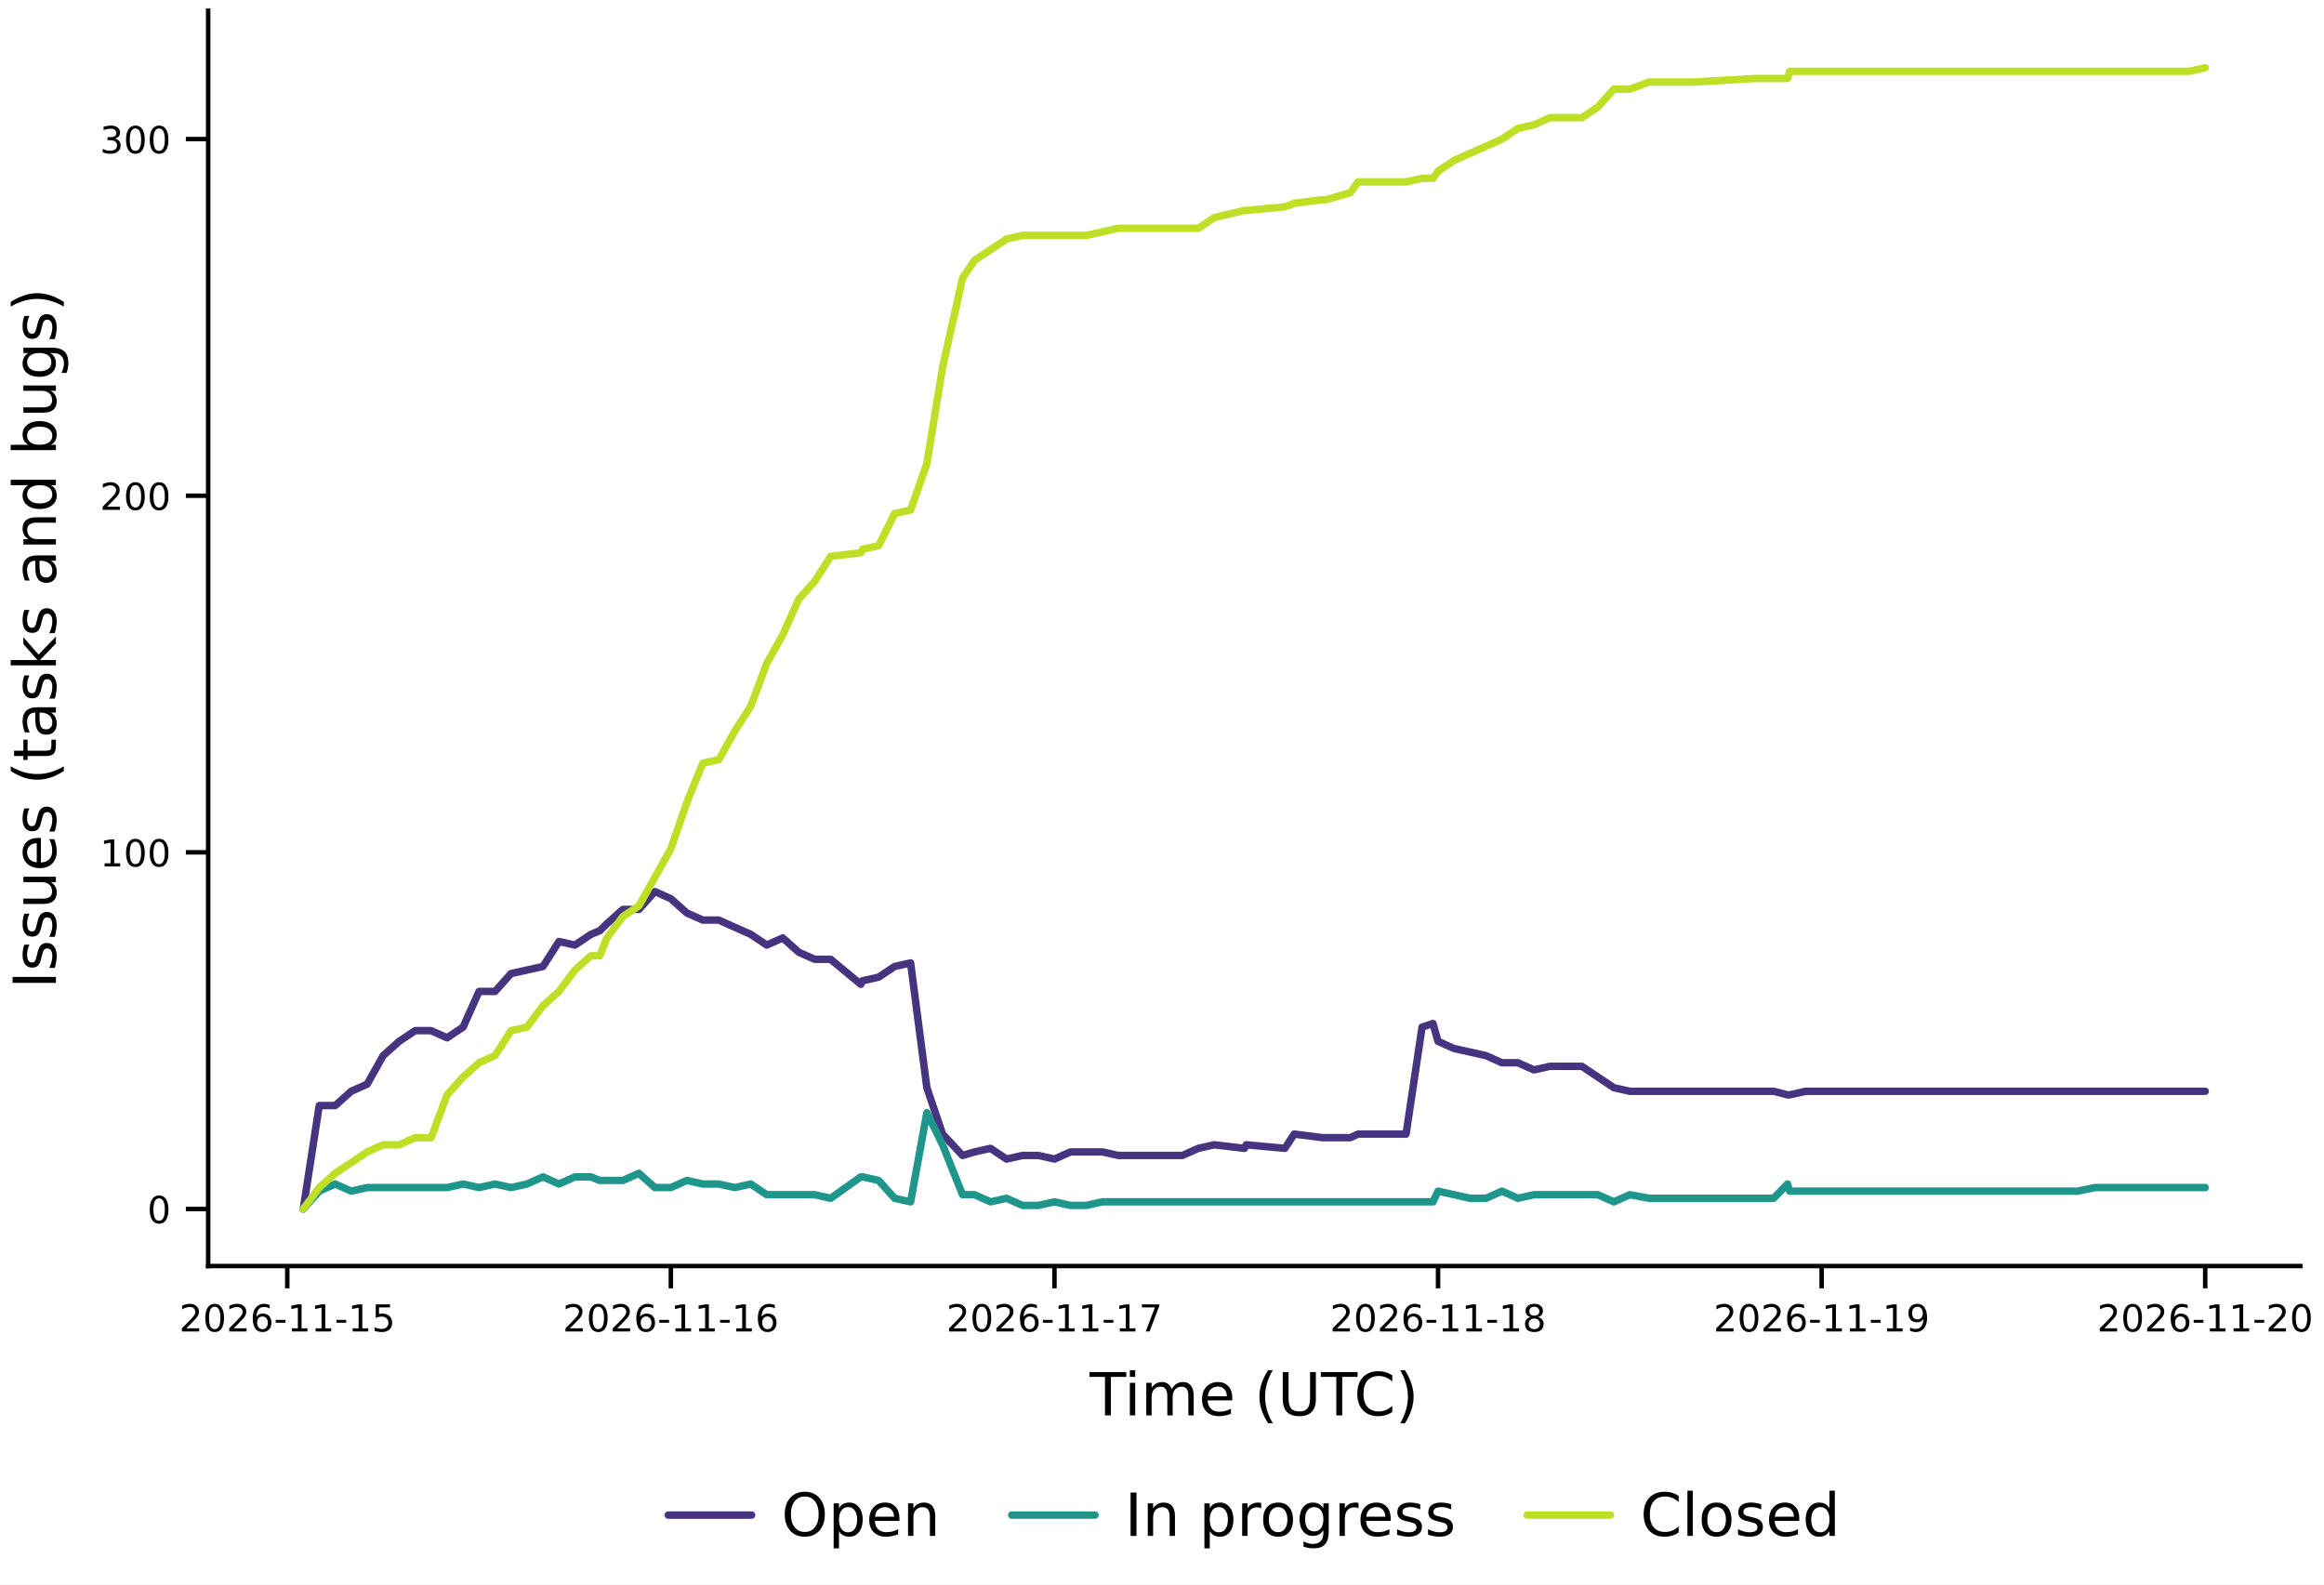
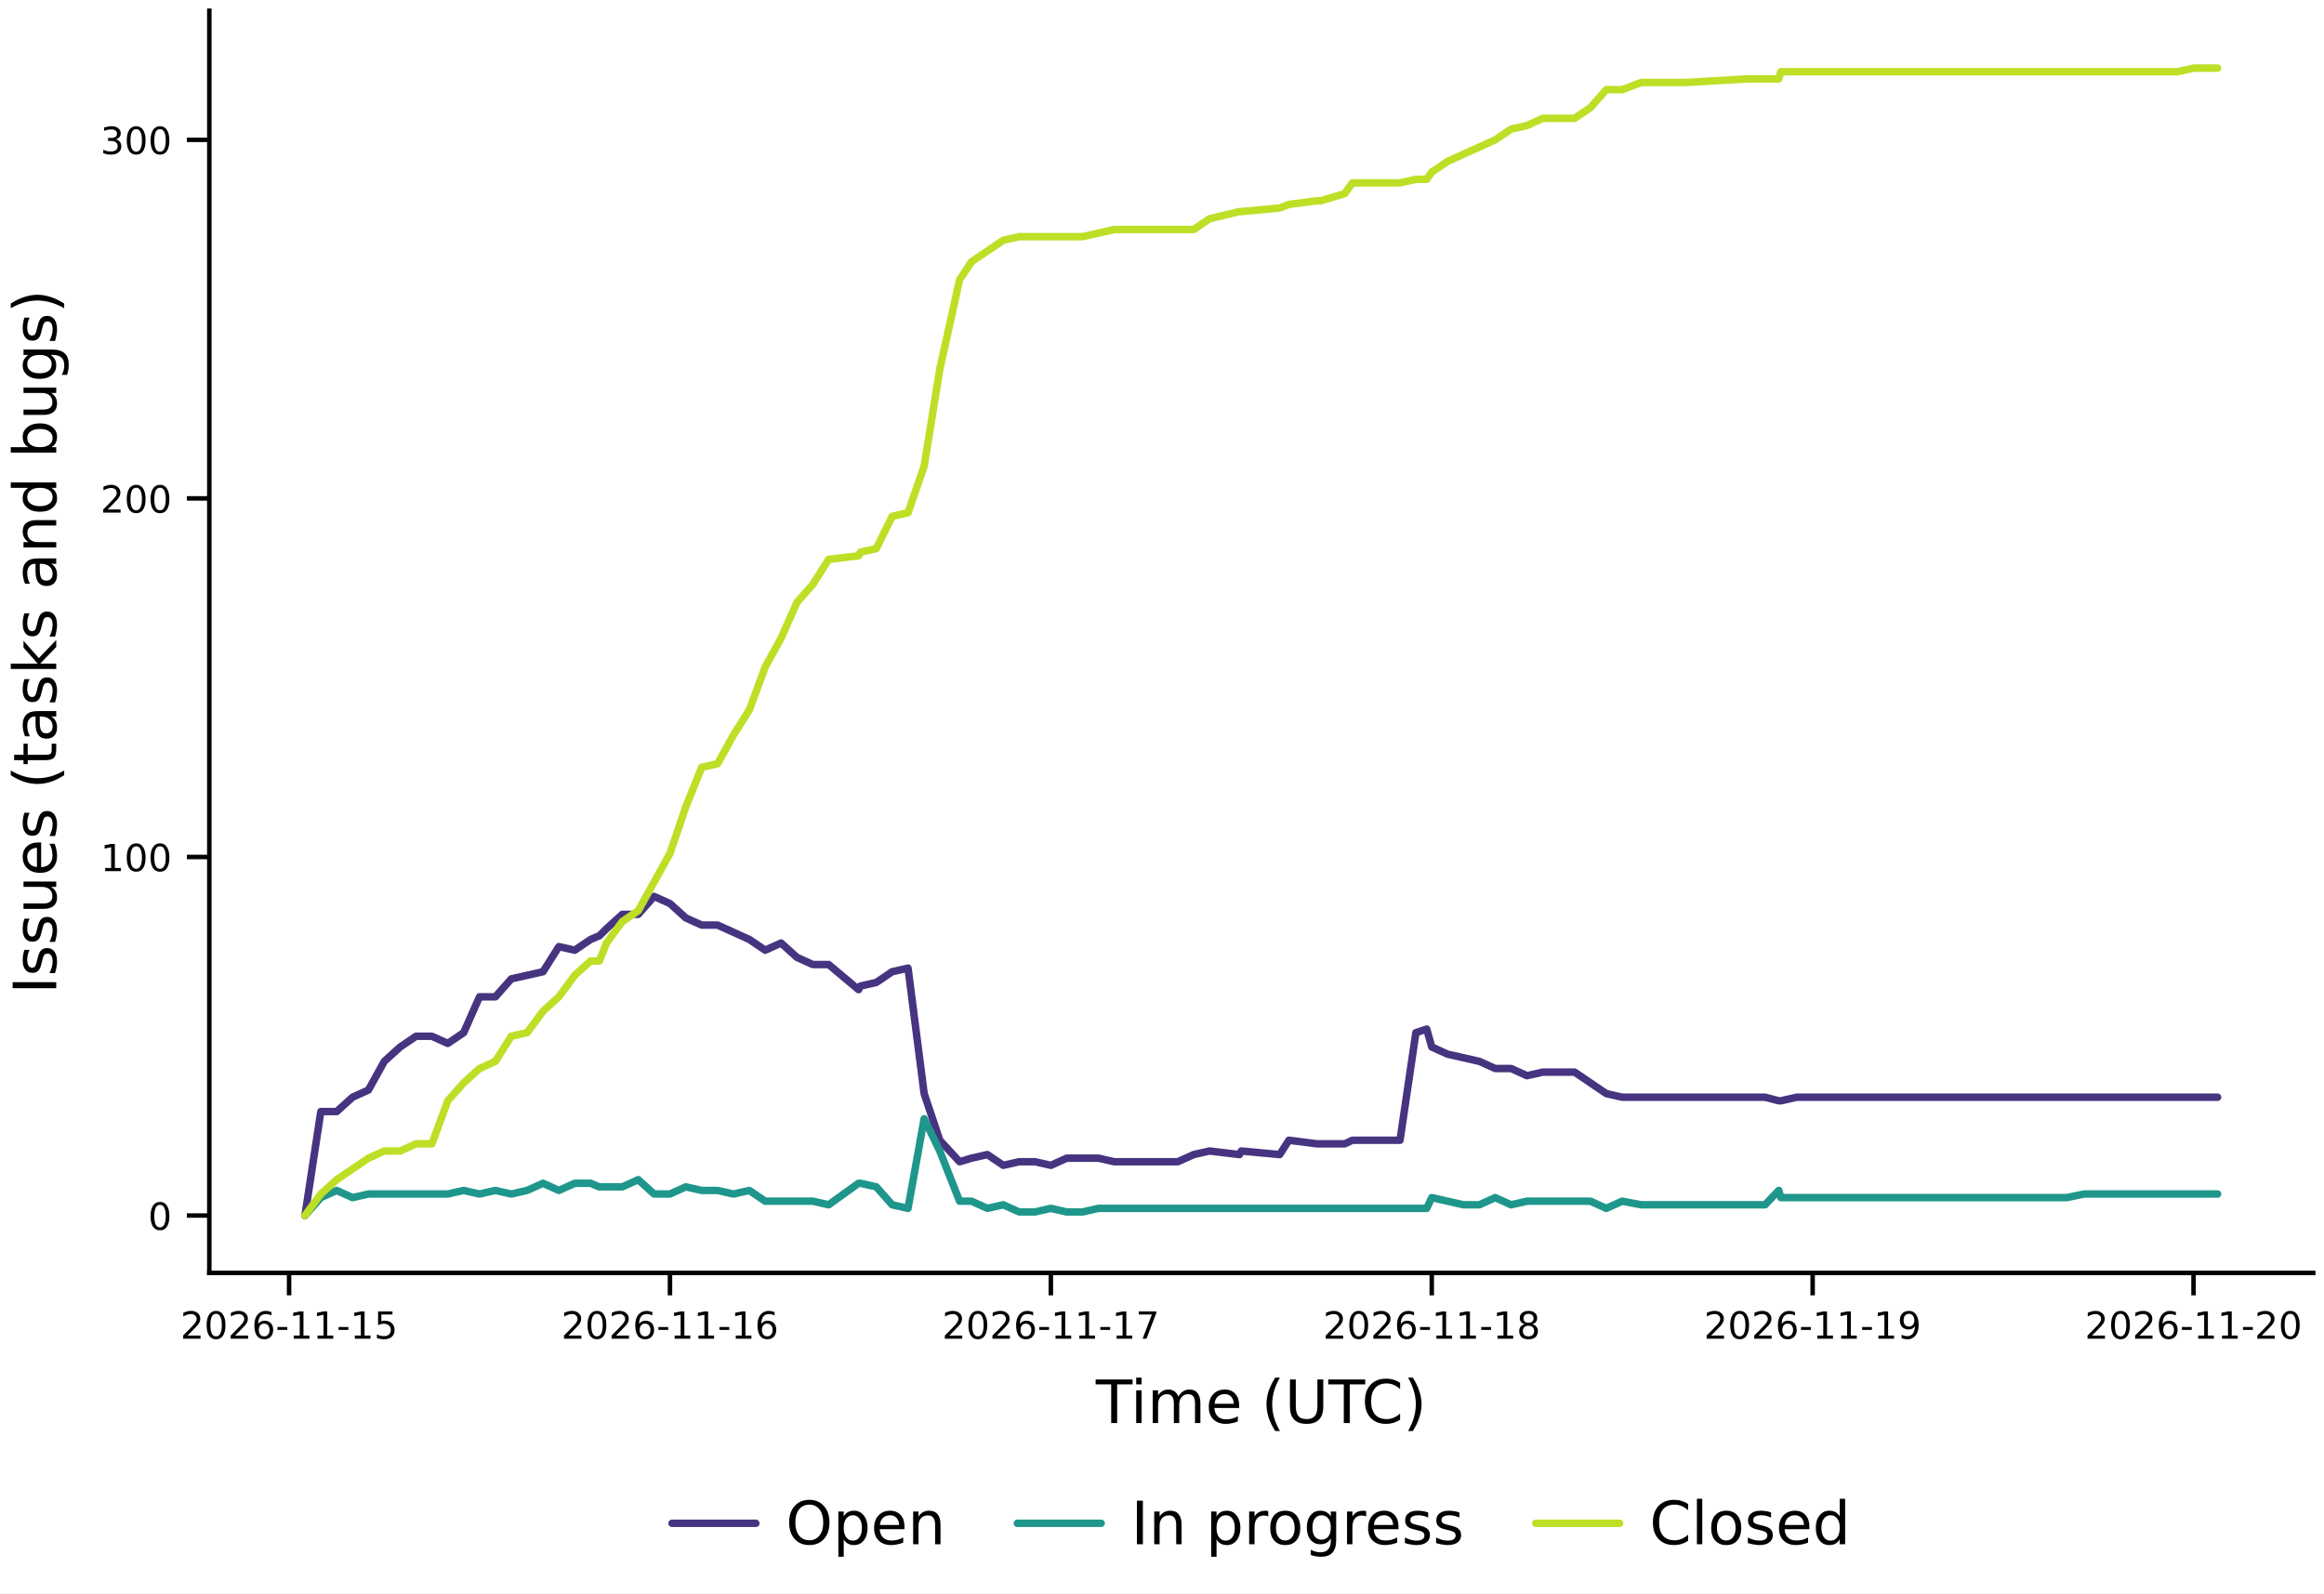
- <svg xmlns="http://www.w3.org/2000/svg" xmlns:xlink="http://www.w3.org/1999/xlink" width="312.44pt" height="213.046pt" viewBox="0 0 312.44 213.046" version="1.1">
+ <svg xmlns="http://www.w3.org/2000/svg" xmlns:xlink="http://www.w3.org/1999/xlink" width="310.696pt" height="213.046pt" viewBox="0 0 310.696 213.046" version="1.1">
  <defs>
    <style type="text/css">*{stroke-linejoin: round; stroke-linecap: butt}</style>
  </defs>
  <g id="figure_1">
    <g id="patch_1">
-       <path d="M 0 213.046  L 312.44 213.046  L 312.44 0  L 0 0  z " style="fill: #ffffff" />
+       <path d="M -0 213.046  L 310.696 213.046  L 310.696 0  L -0 0  z " style="fill: #ffffff" />
    </g>
    <g id="axes_1">
      <g id="patch_2">
        <path d="M 27.984 170.203  L 309.256 170.203  L 309.256 1.44  L 27.984 1.44  z " style="fill: #ffffff" />
      </g>
      <g id="matplotlib.axis_1">
        <g id="xtick_1">
          <g id="line2d_1">
            <defs>
-               <path id="m48f81ad3ab" d="M 0 0  L 0 3  " style="stroke: #000000; stroke-width: 0.6" />
+               <path id="mdb2536be24" d="M 0 0  L 0 3  " style="stroke: #000000; stroke-width: 0.6" />
            </defs>
            <g>
-               <use xlink:href="#m48f81ad3ab" x="38.621" y="170.203" style="stroke: #000000; stroke-width: 0.6" />
+               <use xlink:href="#mdb2536be24" x="38.648" y="170.203" style="stroke: #000000; stroke-width: 0.6" />
            </g>
          </g>
          <g id="text_1">
-             <text style="font-size: 5px; font-family: 'DejaVu Sans', sans-serif; text-anchor: middle" x="38.621" y="179.002" transform="rotate(-0 38.62069 179.0017)">2026-11-15</text>
+             <text style="font-size: 5px; font-family: 'DejaVu Sans', sans-serif; text-anchor: middle" x="38.648" y="179.002" transform="rotate(-0 38.64773 179.0017)">2026-11-15</text>
          </g>
        </g>
        <g id="xtick_2">
          <g id="line2d_2">
            <g>
-               <use xlink:href="#m48f81ad3ab" x="90.191" y="170.203" style="stroke: #000000; stroke-width: 0.6" />
+               <use xlink:href="#mdb2536be24" x="89.569" y="170.203" style="stroke: #000000; stroke-width: 0.6" />
            </g>
          </g>
          <g id="text_2">
-             <text style="font-size: 5px; font-family: 'DejaVu Sans', sans-serif; text-anchor: middle" x="90.191" y="179.002" transform="rotate(-0 90.1907 179.0017)">2026-11-16</text>
+             <text style="font-size: 5px; font-family: 'DejaVu Sans', sans-serif; text-anchor: middle" x="89.569" y="179.002" transform="rotate(-0 89.56875 179.0017)">2026-11-16</text>
          </g>
        </g>
        <g id="xtick_3">
          <g id="line2d_3">
            <g>
-               <use xlink:href="#m48f81ad3ab" x="141.761" y="170.203" style="stroke: #000000; stroke-width: 0.6" />
+               <use xlink:href="#mdb2536be24" x="140.49" y="170.203" style="stroke: #000000; stroke-width: 0.6" />
            </g>
          </g>
          <g id="text_3">
-             <text style="font-size: 5px; font-family: 'DejaVu Sans', sans-serif; text-anchor: middle" x="141.761" y="179.002" transform="rotate(-0 141.7607 179.0017)">2026-11-17</text>
+             <text style="font-size: 5px; font-family: 'DejaVu Sans', sans-serif; text-anchor: middle" x="140.49" y="179.002" transform="rotate(-0 140.4898 179.0017)">2026-11-17</text>
          </g>
        </g>
        <g id="xtick_4">
          <g id="line2d_4">
            <g>
-               <use xlink:href="#m48f81ad3ab" x="193.331" y="170.203" style="stroke: #000000; stroke-width: 0.6" />
+               <use xlink:href="#mdb2536be24" x="191.411" y="170.203" style="stroke: #000000; stroke-width: 0.6" />
            </g>
          </g>
          <g id="text_4">
-             <text style="font-size: 5px; font-family: 'DejaVu Sans', sans-serif; text-anchor: middle" x="193.331" y="179.002" transform="rotate(-0 193.3307 179.0017)">2026-11-18</text>
+             <text style="font-size: 5px; font-family: 'DejaVu Sans', sans-serif; text-anchor: middle" x="191.411" y="179.002" transform="rotate(-0 191.4108 179.0017)">2026-11-18</text>
          </g>
        </g>
        <g id="xtick_5">
          <g id="line2d_5">
            <g>
-               <use xlink:href="#m48f81ad3ab" x="244.901" y="170.203" style="stroke: #000000; stroke-width: 0.6" />
+               <use xlink:href="#mdb2536be24" x="242.332" y="170.203" style="stroke: #000000; stroke-width: 0.6" />
            </g>
          </g>
          <g id="text_5">
-             <text style="font-size: 5px; font-family: 'DejaVu Sans', sans-serif; text-anchor: middle" x="244.901" y="179.002" transform="rotate(-0 244.9007 179.0017)">2026-11-19</text>
+             <text style="font-size: 5px; font-family: 'DejaVu Sans', sans-serif; text-anchor: middle" x="242.332" y="179.002" transform="rotate(-0 242.3318 179.0017)">2026-11-19</text>
          </g>
        </g>
        <g id="xtick_6">
          <g id="line2d_6">
            <g>
-               <use xlink:href="#m48f81ad3ab" x="296.471" y="170.203" style="stroke: #000000; stroke-width: 0.6" />
+               <use xlink:href="#mdb2536be24" x="293.253" y="170.203" style="stroke: #000000; stroke-width: 0.6" />
            </g>
          </g>
          <g id="text_6">
-             <text style="font-size: 5px; font-family: 'DejaVu Sans', sans-serif; text-anchor: middle" x="296.471" y="179.002" transform="rotate(-0 296.4708 179.0017)">2026-11-20</text>
+             <text style="font-size: 5px; font-family: 'DejaVu Sans', sans-serif; text-anchor: middle" x="293.253" y="179.002" transform="rotate(-0 293.2528 179.0017)">2026-11-20</text>
          </g>
        </g>
        <g id="text_7">
          <text style="font-size: 8px; font-family: 'DejaVu Sans', sans-serif; text-anchor: middle" x="168.62" y="190.282" transform="rotate(-0 168.6201 190.2816)">Time (UTC)</text>
        </g>
      </g>
      <g id="matplotlib.axis_2">
        <g id="ytick_1">
          <g id="line2d_7">
            <defs>
-               <path id="mbddfdad5c5" d="M 0 0  L -3 0  " style="stroke: #000000; stroke-width: 0.6" />
+               <path id="m0088ac2a9d" d="M 0 0  L -3 0  " style="stroke: #000000; stroke-width: 0.6" />
            </defs>
            <g>
-               <use xlink:href="#mbddfdad5c5" x="27.984" y="162.532" style="stroke: #000000; stroke-width: 0.6" />
+               <use xlink:href="#m0088ac2a9d" x="27.984" y="162.532" style="stroke: #000000; stroke-width: 0.6" />
            </g>
          </g>
          <g id="text_8">
            <text style="font-size: 5px; font-family: 'DejaVu Sans', sans-serif; text-anchor: end" x="22.984" y="164.431" transform="rotate(-0 22.98438 164.4312)">0</text>
          </g>
        </g>
        <g id="ytick_2">
          <g id="line2d_8">
            <g>
-               <use xlink:href="#mbddfdad5c5" x="27.984" y="114.588" style="stroke: #000000; stroke-width: 0.6" />
+               <use xlink:href="#m0088ac2a9d" x="27.984" y="114.588" style="stroke: #000000; stroke-width: 0.6" />
            </g>
          </g>
          <g id="text_9">
            <text style="font-size: 5px; font-family: 'DejaVu Sans', sans-serif; text-anchor: end" x="22.984" y="116.487" transform="rotate(-0 22.98438 116.4872)">100</text>
          </g>
        </g>
        <g id="ytick_3">
          <g id="line2d_9">
            <g>
-               <use xlink:href="#mbddfdad5c5" x="27.984" y="66.644" style="stroke: #000000; stroke-width: 0.6" />
+               <use xlink:href="#m0088ac2a9d" x="27.984" y="66.644" style="stroke: #000000; stroke-width: 0.6" />
            </g>
          </g>
          <g id="text_10">
            <text style="font-size: 5px; font-family: 'DejaVu Sans', sans-serif; text-anchor: end" x="22.984" y="68.543" transform="rotate(-0 22.98438 68.54325)">200</text>
          </g>
        </g>
        <g id="ytick_4">
          <g id="line2d_10">
            <g>
-               <use xlink:href="#mbddfdad5c5" x="27.984" y="18.7" style="stroke: #000000; stroke-width: 0.6" />
+               <use xlink:href="#m0088ac2a9d" x="27.984" y="18.7" style="stroke: #000000; stroke-width: 0.6" />
            </g>
          </g>
          <g id="text_11">
            <text style="font-size: 5px; font-family: 'DejaVu Sans', sans-serif; text-anchor: end" x="22.984" y="20.599" transform="rotate(-0 22.98438 20.59925)">300</text>
          </g>
        </g>
        <g id="text_12">
          <text style="font-size: 8px; font-family: 'DejaVu Sans', sans-serif; text-anchor: middle" x="7.519" y="85.821" transform="rotate(-90 7.51875 85.82143)">Issues (tasks and bugs)</text>
        </g>
      </g>
      <g id="line2d_11">
-         <path d="M 40.769 162.532  L 42.918 148.628  L 45.067 148.628  L 47.216 146.71  L 49.364 145.751  L 51.513 141.916  L 53.662 139.998  L 55.811 138.56  L 57.959 138.56  L 60.108 139.519  L 62.257 138.08  L 64.406 133.286  L 66.554 133.286  L 68.703 130.889  L 70.852 130.409  L 73.001 129.93  L 75.149 126.574  L 77.298 127.053  L 79.447 125.615  L 80.593 125.136  L 80.629 125.136  L 81.596 124.177  L 83.744 122.259  L 85.893 122.259  L 88.042 119.862  L 90.191 120.821  L 92.339 122.738  L 94.488 123.697  L 96.637 123.697  L 98.786 124.656  L 100.934 125.615  L 103.083 127.053  L 105.232 126.094  L 107.381 128.012  L 109.529 128.971  L 111.678 128.971  L 115.725 132.327  L 115.976 131.848  L 118.124 131.368  L 120.273 129.93  L 122.422 129.45  L 124.607 146.231  L 126.719 152.464  L 129.405 155.34  L 131.017 154.861  L 133.166 154.381  L 135.314 155.82  L 137.463 155.34  L 139.612 155.34  L 141.761 155.82  L 143.909 154.861  L 146.058 154.861  L 148.207 154.861  L 150.356 155.34  L 152.504 155.34  L 154.653 155.34  L 156.802 155.34  L 158.951 155.34  L 161.099 154.381  L 163.248 153.902  L 167.295 154.381  L 167.546 153.902  L 172.739 154.381  L 173.992 152.464  L 177.788 152.943  L 178.289 152.943  L 181.548 152.943  L 182.587 152.464  L 184.736 152.464  L 186.884 152.464  L 189.033 152.464  L 191.182 138.08  L 192.65 137.601  L 193.331 139.998  L 195.479 140.957  L 197.628 141.436  L 199.777 141.916  L 201.926 142.875  L 204.074 142.875  L 206.223 143.834  L 208.372 143.354  L 210.521 143.354  L 212.669 143.354  L 214.818 144.793  L 216.967 146.231  L 219.116 146.71  L 221.694 146.71  L 223.449 146.71  L 225.562 146.71  L 227.711 146.71  L 235.983 146.71  L 236.306 146.71  L 238.454 146.71  L 240.317 147.19  L 240.603 147.19  L 242.752 146.71  L 244.901 146.71  L 247.372 146.71  L 263.523 146.71  L 264.239 146.71  L 266.388 146.71  L 268.537 146.71  L 271.76 146.71  L 272.834 146.71  L 276.022 146.71  L 277.132 146.71  L 279.317 146.71  L 281.644 146.71  L 283.578 146.71  L 285.727 146.71  L 287.876 146.71  L 290.025 146.71  L 292.173 146.71  L 294.322 146.71  L 296.471 146.71  " clip-path="url(#p029243cc09)" style="fill: none; stroke: #463480; stroke-linecap: round" />
+         <path d="M 40.769 162.532  L 42.891 148.628  L 45.013 148.628  L 47.135 146.71  L 49.256 145.751  L 51.378 141.916  L 53.5 139.998  L 55.621 138.56  L 57.743 138.56  L 59.865 139.519  L 61.987 138.08  L 64.108 133.286  L 66.23 133.286  L 68.352 130.889  L 70.473 130.409  L 72.595 129.93  L 74.717 126.574  L 76.838 127.053  L 78.96 125.615  L 80.092 125.136  L 80.127 125.136  L 81.082 124.177  L 83.204 122.259  L 85.325 122.259  L 87.447 119.862  L 89.569 120.821  L 91.69 122.738  L 93.812 123.697  L 95.934 123.697  L 98.056 124.656  L 100.177 125.615  L 102.299 127.053  L 104.421 126.094  L 106.542 128.012  L 108.664 128.971  L 110.786 128.971  L 114.782 132.327  L 115.029 131.848  L 117.151 131.368  L 119.273 129.93  L 121.394 129.45  L 123.551 146.231  L 125.638 152.464  L 128.29 155.34  L 129.881 154.861  L 132.003 154.381  L 134.125 155.82  L 136.246 155.34  L 138.368 155.34  L 140.49 155.82  L 142.611 154.861  L 144.733 154.861  L 146.855 154.861  L 148.977 155.34  L 151.098 155.34  L 153.22 155.34  L 155.342 155.34  L 157.463 155.34  L 159.585 154.381  L 161.707 153.902  L 165.703 154.381  L 165.95 153.902  L 171.078 154.381  L 172.315 152.464  L 176.064 152.943  L 176.559 152.943  L 179.777 152.943  L 180.802 152.464  L 182.924 152.464  L 185.046 152.464  L 187.167 152.464  L 189.289 138.08  L 190.739 137.601  L 191.411 139.998  L 193.532 140.957  L 195.654 141.436  L 197.776 141.916  L 199.898 142.875  L 202.019 142.875  L 204.141 143.834  L 206.263 143.354  L 208.384 143.354  L 210.506 143.354  L 212.628 144.793  L 214.75 146.231  L 216.871 146.71  L 219.417 146.71  L 221.15 146.71  L 223.236 146.71  L 225.358 146.71  L 233.527 146.71  L 233.845 146.71  L 235.967 146.71  L 237.805 147.19  L 238.088 147.19  L 240.21 146.71  L 242.332 146.71  L 244.772 146.71  L 260.72 146.71  L 261.427 146.71  L 263.549 146.71  L 265.671 146.71  L 268.853 146.71  L 269.914 146.71  L 273.061 146.71  L 274.157 146.71  L 276.315 146.71  L 278.613 146.71  L 280.523 146.71  L 282.644 146.71  L 284.766 146.71  L 286.888 146.71  L 289.009 146.71  L 291.131 146.71  L 293.253 146.71  L 296.471 146.71  " clip-path="url(#pb2cc795c00)" style="fill: none; stroke: #463480; stroke-linecap: round" />
      </g>
      <g id="line2d_12">
-         <path d="M 40.769 162.532  L 42.918 160.135  L 45.067 159.176  L 47.216 160.135  L 49.364 159.655  L 51.513 159.655  L 53.662 159.655  L 55.811 159.655  L 57.959 159.655  L 60.108 159.655  L 62.257 159.176  L 64.406 159.655  L 66.554 159.176  L 68.703 159.655  L 70.852 159.176  L 73.001 158.217  L 75.149 159.176  L 77.298 158.217  L 79.447 158.217  L 80.593 158.696  L 80.629 158.696  L 81.596 158.696  L 83.744 158.696  L 85.893 157.737  L 88.042 159.655  L 90.191 159.655  L 92.339 158.696  L 94.488 159.176  L 96.637 159.176  L 98.786 159.655  L 100.934 159.176  L 103.083 160.614  L 105.232 160.614  L 107.381 160.614  L 109.529 160.614  L 111.678 161.094  L 115.725 158.217  L 115.976 158.217  L 118.124 158.696  L 120.273 161.094  L 122.422 161.573  L 124.607 149.587  L 126.719 153.902  L 129.405 160.614  L 131.017 160.614  L 133.166 161.573  L 135.314 161.094  L 137.463 162.052  L 139.612 162.052  L 141.761 161.573  L 143.909 162.052  L 146.058 162.052  L 148.207 161.573  L 150.356 161.573  L 152.504 161.573  L 154.653 161.573  L 156.802 161.573  L 158.951 161.573  L 161.099 161.573  L 163.248 161.573  L 167.295 161.573  L 167.546 161.573  L 172.739 161.573  L 173.992 161.573  L 177.788 161.573  L 178.289 161.573  L 181.548 161.573  L 182.587 161.573  L 184.736 161.573  L 186.884 161.573  L 189.033 161.573  L 191.182 161.573  L 192.65 161.573  L 193.331 160.135  L 195.479 160.614  L 197.628 161.094  L 199.777 161.094  L 201.926 160.135  L 204.074 161.094  L 206.223 160.614  L 208.372 160.614  L 210.521 160.614  L 212.669 160.614  L 214.818 160.614  L 216.967 161.573  L 219.116 160.614  L 221.694 161.094  L 223.449 161.094  L 225.562 161.094  L 227.711 161.094  L 235.983 161.094  L 236.306 161.094  L 238.454 161.094  L 240.317 159.176  L 240.603 160.135  L 242.752 160.135  L 244.901 160.135  L 247.372 160.135  L 263.523 160.135  L 264.239 160.135  L 266.388 160.135  L 268.537 160.135  L 271.76 160.135  L 272.834 160.135  L 276.022 160.135  L 277.132 160.135  L 279.317 160.135  L 281.644 159.655  L 283.578 159.655  L 285.727 159.655  L 287.876 159.655  L 290.025 159.655  L 292.173 159.655  L 294.322 159.655  L 296.471 159.655  " clip-path="url(#p029243cc09)" style="fill: none; stroke: #1f968b; stroke-linecap: round" />
+         <path d="M 40.769 162.532  L 42.891 160.135  L 45.013 159.176  L 47.135 160.135  L 49.256 159.655  L 51.378 159.655  L 53.5 159.655  L 55.621 159.655  L 57.743 159.655  L 59.865 159.655  L 61.987 159.176  L 64.108 159.655  L 66.23 159.176  L 68.352 159.655  L 70.473 159.176  L 72.595 158.217  L 74.717 159.176  L 76.838 158.217  L 78.96 158.217  L 80.092 158.696  L 80.127 158.696  L 81.082 158.696  L 83.204 158.696  L 85.325 157.737  L 87.447 159.655  L 89.569 159.655  L 91.69 158.696  L 93.812 159.176  L 95.934 159.176  L 98.056 159.655  L 100.177 159.176  L 102.299 160.614  L 104.421 160.614  L 106.542 160.614  L 108.664 160.614  L 110.786 161.094  L 114.782 158.217  L 115.029 158.217  L 117.151 158.696  L 119.273 161.094  L 121.394 161.573  L 123.551 149.587  L 125.638 153.902  L 128.29 160.614  L 129.881 160.614  L 132.003 161.573  L 134.125 161.094  L 136.246 162.052  L 138.368 162.052  L 140.49 161.573  L 142.611 162.052  L 144.733 162.052  L 146.855 161.573  L 148.977 161.573  L 151.098 161.573  L 153.22 161.573  L 155.342 161.573  L 157.463 161.573  L 159.585 161.573  L 161.707 161.573  L 165.703 161.573  L 165.95 161.573  L 171.078 161.573  L 172.315 161.573  L 176.064 161.573  L 176.559 161.573  L 179.777 161.573  L 180.802 161.573  L 182.924 161.573  L 185.046 161.573  L 187.167 161.573  L 189.289 161.573  L 190.739 161.573  L 191.411 160.135  L 193.532 160.614  L 195.654 161.094  L 197.776 161.094  L 199.898 160.135  L 202.019 161.094  L 204.141 160.614  L 206.263 160.614  L 208.384 160.614  L 210.506 160.614  L 212.628 160.614  L 214.75 161.573  L 216.871 160.614  L 219.417 161.094  L 221.15 161.094  L 223.236 161.094  L 225.358 161.094  L 233.527 161.094  L 233.845 161.094  L 235.967 161.094  L 237.805 159.176  L 238.088 160.135  L 240.21 160.135  L 242.332 160.135  L 244.772 160.135  L 260.72 160.135  L 261.427 160.135  L 263.549 160.135  L 265.671 160.135  L 268.853 160.135  L 269.914 160.135  L 273.061 160.135  L 274.157 160.135  L 276.315 160.135  L 278.613 159.655  L 280.523 159.655  L 282.644 159.655  L 284.766 159.655  L 286.888 159.655  L 289.009 159.655  L 291.131 159.655  L 293.253 159.655  L 296.471 159.655  " clip-path="url(#pb2cc795c00)" style="fill: none; stroke: #1f968b; stroke-linecap: round" />
      </g>
      <g id="line2d_13">
-         <path d="M 40.769 162.532  L 42.918 159.655  L 45.067 157.737  L 47.216 156.299  L 49.364 154.861  L 51.513 153.902  L 53.662 153.902  L 55.811 152.943  L 57.959 152.943  L 60.108 147.19  L 62.257 144.793  L 64.406 142.875  L 66.554 141.916  L 68.703 138.56  L 70.852 138.08  L 73.001 135.204  L 75.149 133.286  L 77.298 130.409  L 79.447 128.492  L 80.593 128.492  L 80.629 128.492  L 81.596 126.094  L 83.744 123.218  L 85.893 121.779  L 88.042 117.944  L 90.191 114.108  L 92.339 107.876  L 94.488 102.602  L 96.637 102.122  L 98.786 98.287  L 100.934 94.931  L 103.083 89.178  L 105.232 85.342  L 107.381 80.548  L 109.529 78.15  L 111.678 74.794  L 115.725 74.315  L 115.976 73.835  L 118.124 73.356  L 120.273 69.041  L 122.422 68.562  L 124.607 62.329  L 126.719 49.384  L 129.405 37.398  L 131.017 35.001  L 133.166 33.562  L 135.314 32.124  L 137.463 31.645  L 139.612 31.645  L 141.761 31.645  L 143.909 31.645  L 146.058 31.645  L 148.207 31.165  L 150.356 30.686  L 152.504 30.686  L 154.653 30.686  L 156.802 30.686  L 158.951 30.686  L 161.099 30.686  L 163.248 29.248  L 167.295 28.289  L 167.546 28.289  L 172.739 27.809  L 173.992 27.33  L 177.788 26.85  L 178.289 26.85  L 181.548 25.891  L 182.587 24.453  L 184.736 24.453  L 186.884 24.453  L 189.033 24.453  L 191.182 23.974  L 192.65 23.974  L 193.331 23.015  L 195.479 21.576  L 197.628 20.618  L 199.777 19.659  L 201.926 18.7  L 204.074 17.262  L 206.223 16.782  L 208.372 15.823  L 210.521 15.823  L 212.669 15.823  L 214.818 14.385  L 216.967 11.988  L 219.116 11.988  L 221.694 11.029  L 223.449 11.029  L 225.562 11.029  L 227.711 11.029  L 235.983 10.549  L 236.306 10.549  L 238.454 10.549  L 240.317 10.549  L 240.603 9.59  L 242.752 9.59  L 244.901 9.59  L 247.372 9.59  L 263.523 9.59  L 264.239 9.59  L 266.388 9.59  L 268.537 9.59  L 271.76 9.59  L 272.834 9.59  L 276.022 9.59  L 277.132 9.59  L 279.317 9.59  L 281.644 9.59  L 283.578 9.59  L 285.727 9.59  L 287.876 9.59  L 290.025 9.59  L 292.173 9.59  L 294.322 9.59  L 296.471 9.111  " clip-path="url(#p029243cc09)" style="fill: none; stroke: #bddf26; stroke-linecap: round" />
+         <path d="M 40.769 162.532  L 42.891 159.655  L 45.013 157.737  L 47.135 156.299  L 49.256 154.861  L 51.378 153.902  L 53.5 153.902  L 55.621 152.943  L 57.743 152.943  L 59.865 147.19  L 61.987 144.793  L 64.108 142.875  L 66.23 141.916  L 68.352 138.56  L 70.473 138.08  L 72.595 135.204  L 74.717 133.286  L 76.838 130.409  L 78.96 128.492  L 80.092 128.492  L 80.127 128.492  L 81.082 126.094  L 83.204 123.218  L 85.325 121.779  L 87.447 117.944  L 89.569 114.108  L 91.69 107.876  L 93.812 102.602  L 95.934 102.122  L 98.056 98.287  L 100.177 94.931  L 102.299 89.178  L 104.421 85.342  L 106.542 80.548  L 108.664 78.15  L 110.786 74.794  L 114.782 74.315  L 115.029 73.835  L 117.151 73.356  L 119.273 69.041  L 121.394 68.562  L 123.551 62.329  L 125.638 49.384  L 128.29 37.398  L 129.881 35.001  L 132.003 33.562  L 134.125 32.124  L 136.246 31.645  L 138.368 31.645  L 140.49 31.645  L 142.611 31.645  L 144.733 31.645  L 146.855 31.165  L 148.977 30.686  L 151.098 30.686  L 153.22 30.686  L 155.342 30.686  L 157.463 30.686  L 159.585 30.686  L 161.707 29.248  L 165.703 28.289  L 165.95 28.289  L 171.078 27.809  L 172.315 27.33  L 176.064 26.85  L 176.559 26.85  L 179.777 25.891  L 180.802 24.453  L 182.924 24.453  L 185.046 24.453  L 187.167 24.453  L 189.289 23.974  L 190.739 23.974  L 191.411 23.015  L 193.532 21.576  L 195.654 20.618  L 197.776 19.659  L 199.898 18.7  L 202.019 17.262  L 204.141 16.782  L 206.263 15.823  L 208.384 15.823  L 210.506 15.823  L 212.628 14.385  L 214.75 11.988  L 216.871 11.988  L 219.417 11.029  L 221.15 11.029  L 223.236 11.029  L 225.358 11.029  L 233.527 10.549  L 233.845 10.549  L 235.967 10.549  L 237.805 10.549  L 238.088 9.59  L 240.21 9.59  L 242.332 9.59  L 244.772 9.59  L 260.72 9.59  L 261.427 9.59  L 263.549 9.59  L 265.671 9.59  L 268.853 9.59  L 269.914 9.59  L 273.061 9.59  L 274.157 9.59  L 276.315 9.59  L 278.613 9.59  L 280.523 9.59  L 282.644 9.59  L 284.766 9.59  L 286.888 9.59  L 289.009 9.59  L 291.131 9.59  L 293.253 9.111  L 296.471 9.111  " clip-path="url(#pb2cc795c00)" style="fill: none; stroke: #bddf26; stroke-linecap: round" />
      </g>
      <g id="patch_3">
        <path d="M 27.984 170.203  L 27.984 1.44  " style="fill: none; stroke: #000000; stroke-width: 0.6; stroke-linejoin: miter; stroke-linecap: square" />
      </g>
      <g id="patch_4">
        <path d="M 27.984 170.203  L 309.256 170.203  " style="fill: none; stroke: #000000; stroke-width: 0.6; stroke-linejoin: miter; stroke-linecap: square" />
      </g>
      <g id="legend_1">
        <g id="line2d_14">
          <path d="M 89.846 203.684  L 95.446 203.684  L 101.046 203.684  " style="fill: none; stroke: #463480; stroke-linecap: round" />
        </g>
        <g id="text_13">
          <text style="font-size: 8px; font-family: 'DejaVu Sans', sans-serif; text-anchor: start" x="105.046" y="206.484" transform="rotate(-0 105.0457 206.4837)">Open</text>
        </g>
        <g id="line2d_15">
          <path d="M 136.014 203.684  L 141.614 203.684  L 147.214 203.684  " style="fill: none; stroke: #1f968b; stroke-linecap: round" />
        </g>
        <g id="text_14">
          <text style="font-size: 8px; font-family: 'DejaVu Sans', sans-serif; text-anchor: start" x="151.214" y="206.484" transform="rotate(-0 151.2145 206.4837)">In progress</text>
        </g>
        <g id="line2d_16">
          <path d="M 205.322 203.684  L 210.922 203.684  L 216.522 203.684  " style="fill: none; stroke: #bddf26; stroke-linecap: round" />
        </g>
        <g id="text_15">
          <text style="font-size: 8px; font-family: 'DejaVu Sans', sans-serif; text-anchor: start" x="220.522" y="206.484" transform="rotate(-0 220.522 206.4837)">Closed</text>
        </g>
      </g>
    </g>
  </g>
  <defs>
-     <clipPath id="p029243cc09">
+     <clipPath id="pb2cc795c00">
      <rect x="27.984" y="1.44" width="281.271" height="168.763" />
    </clipPath>
  </defs>
</svg>
